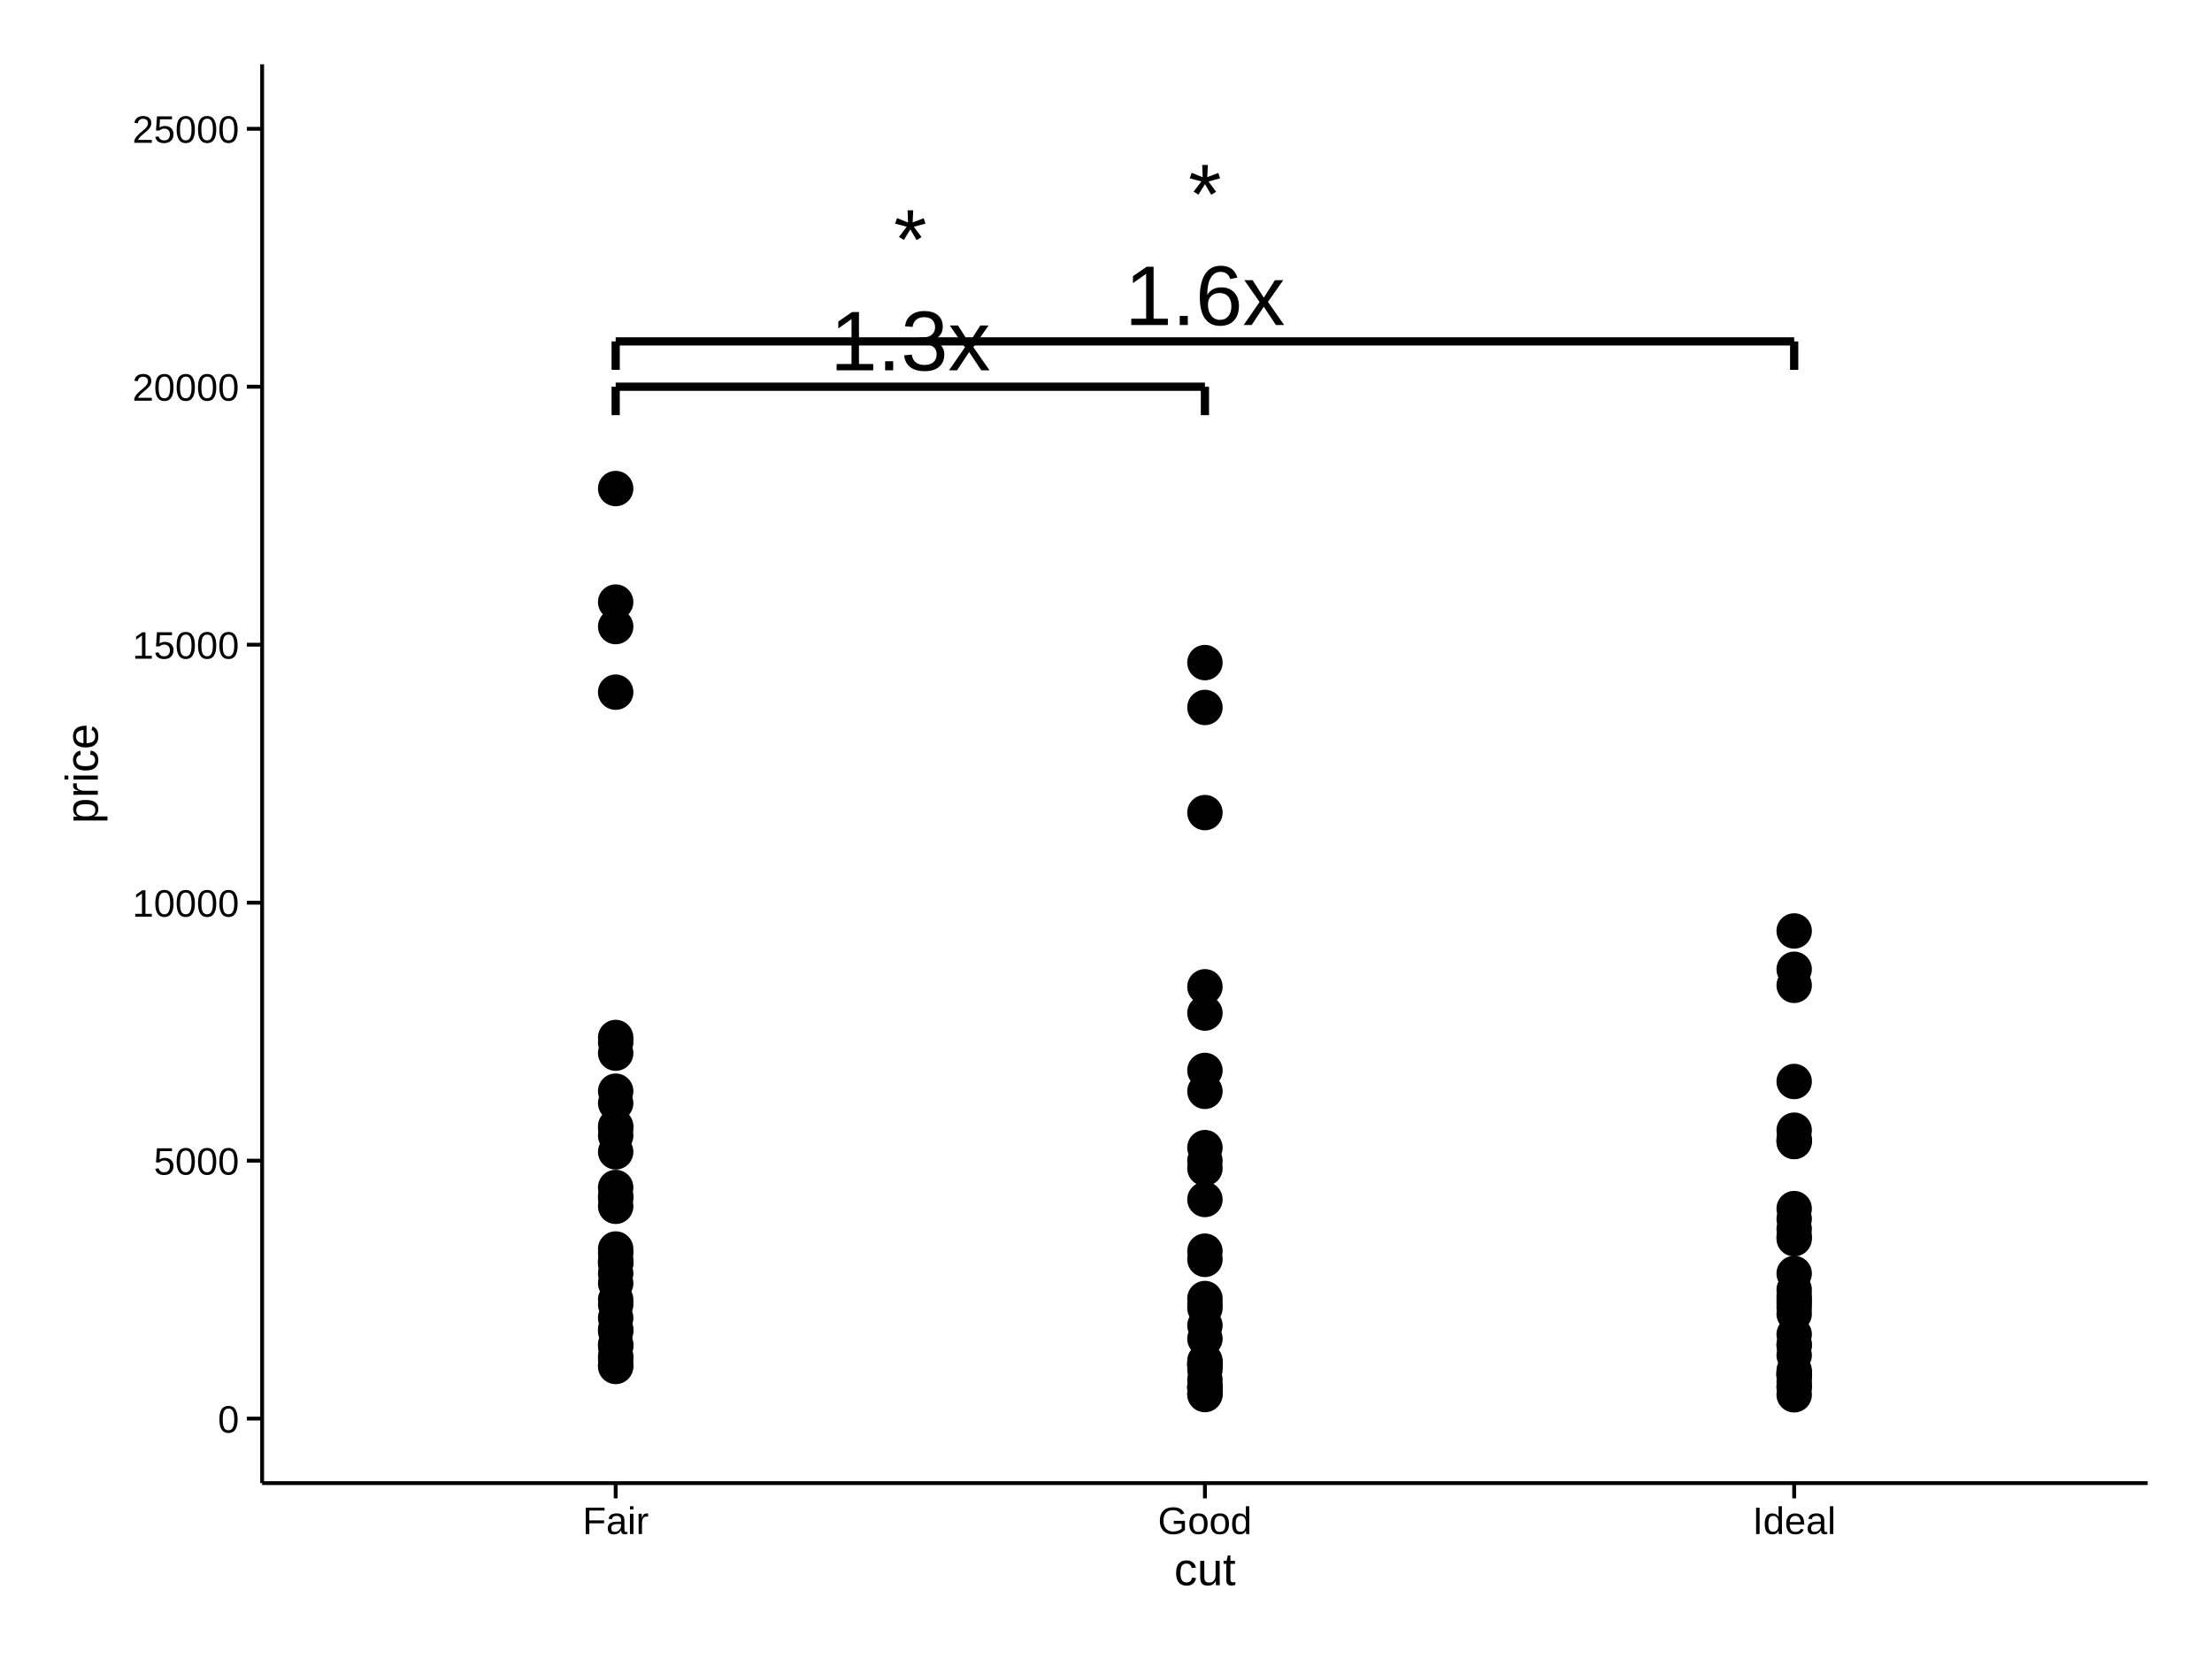
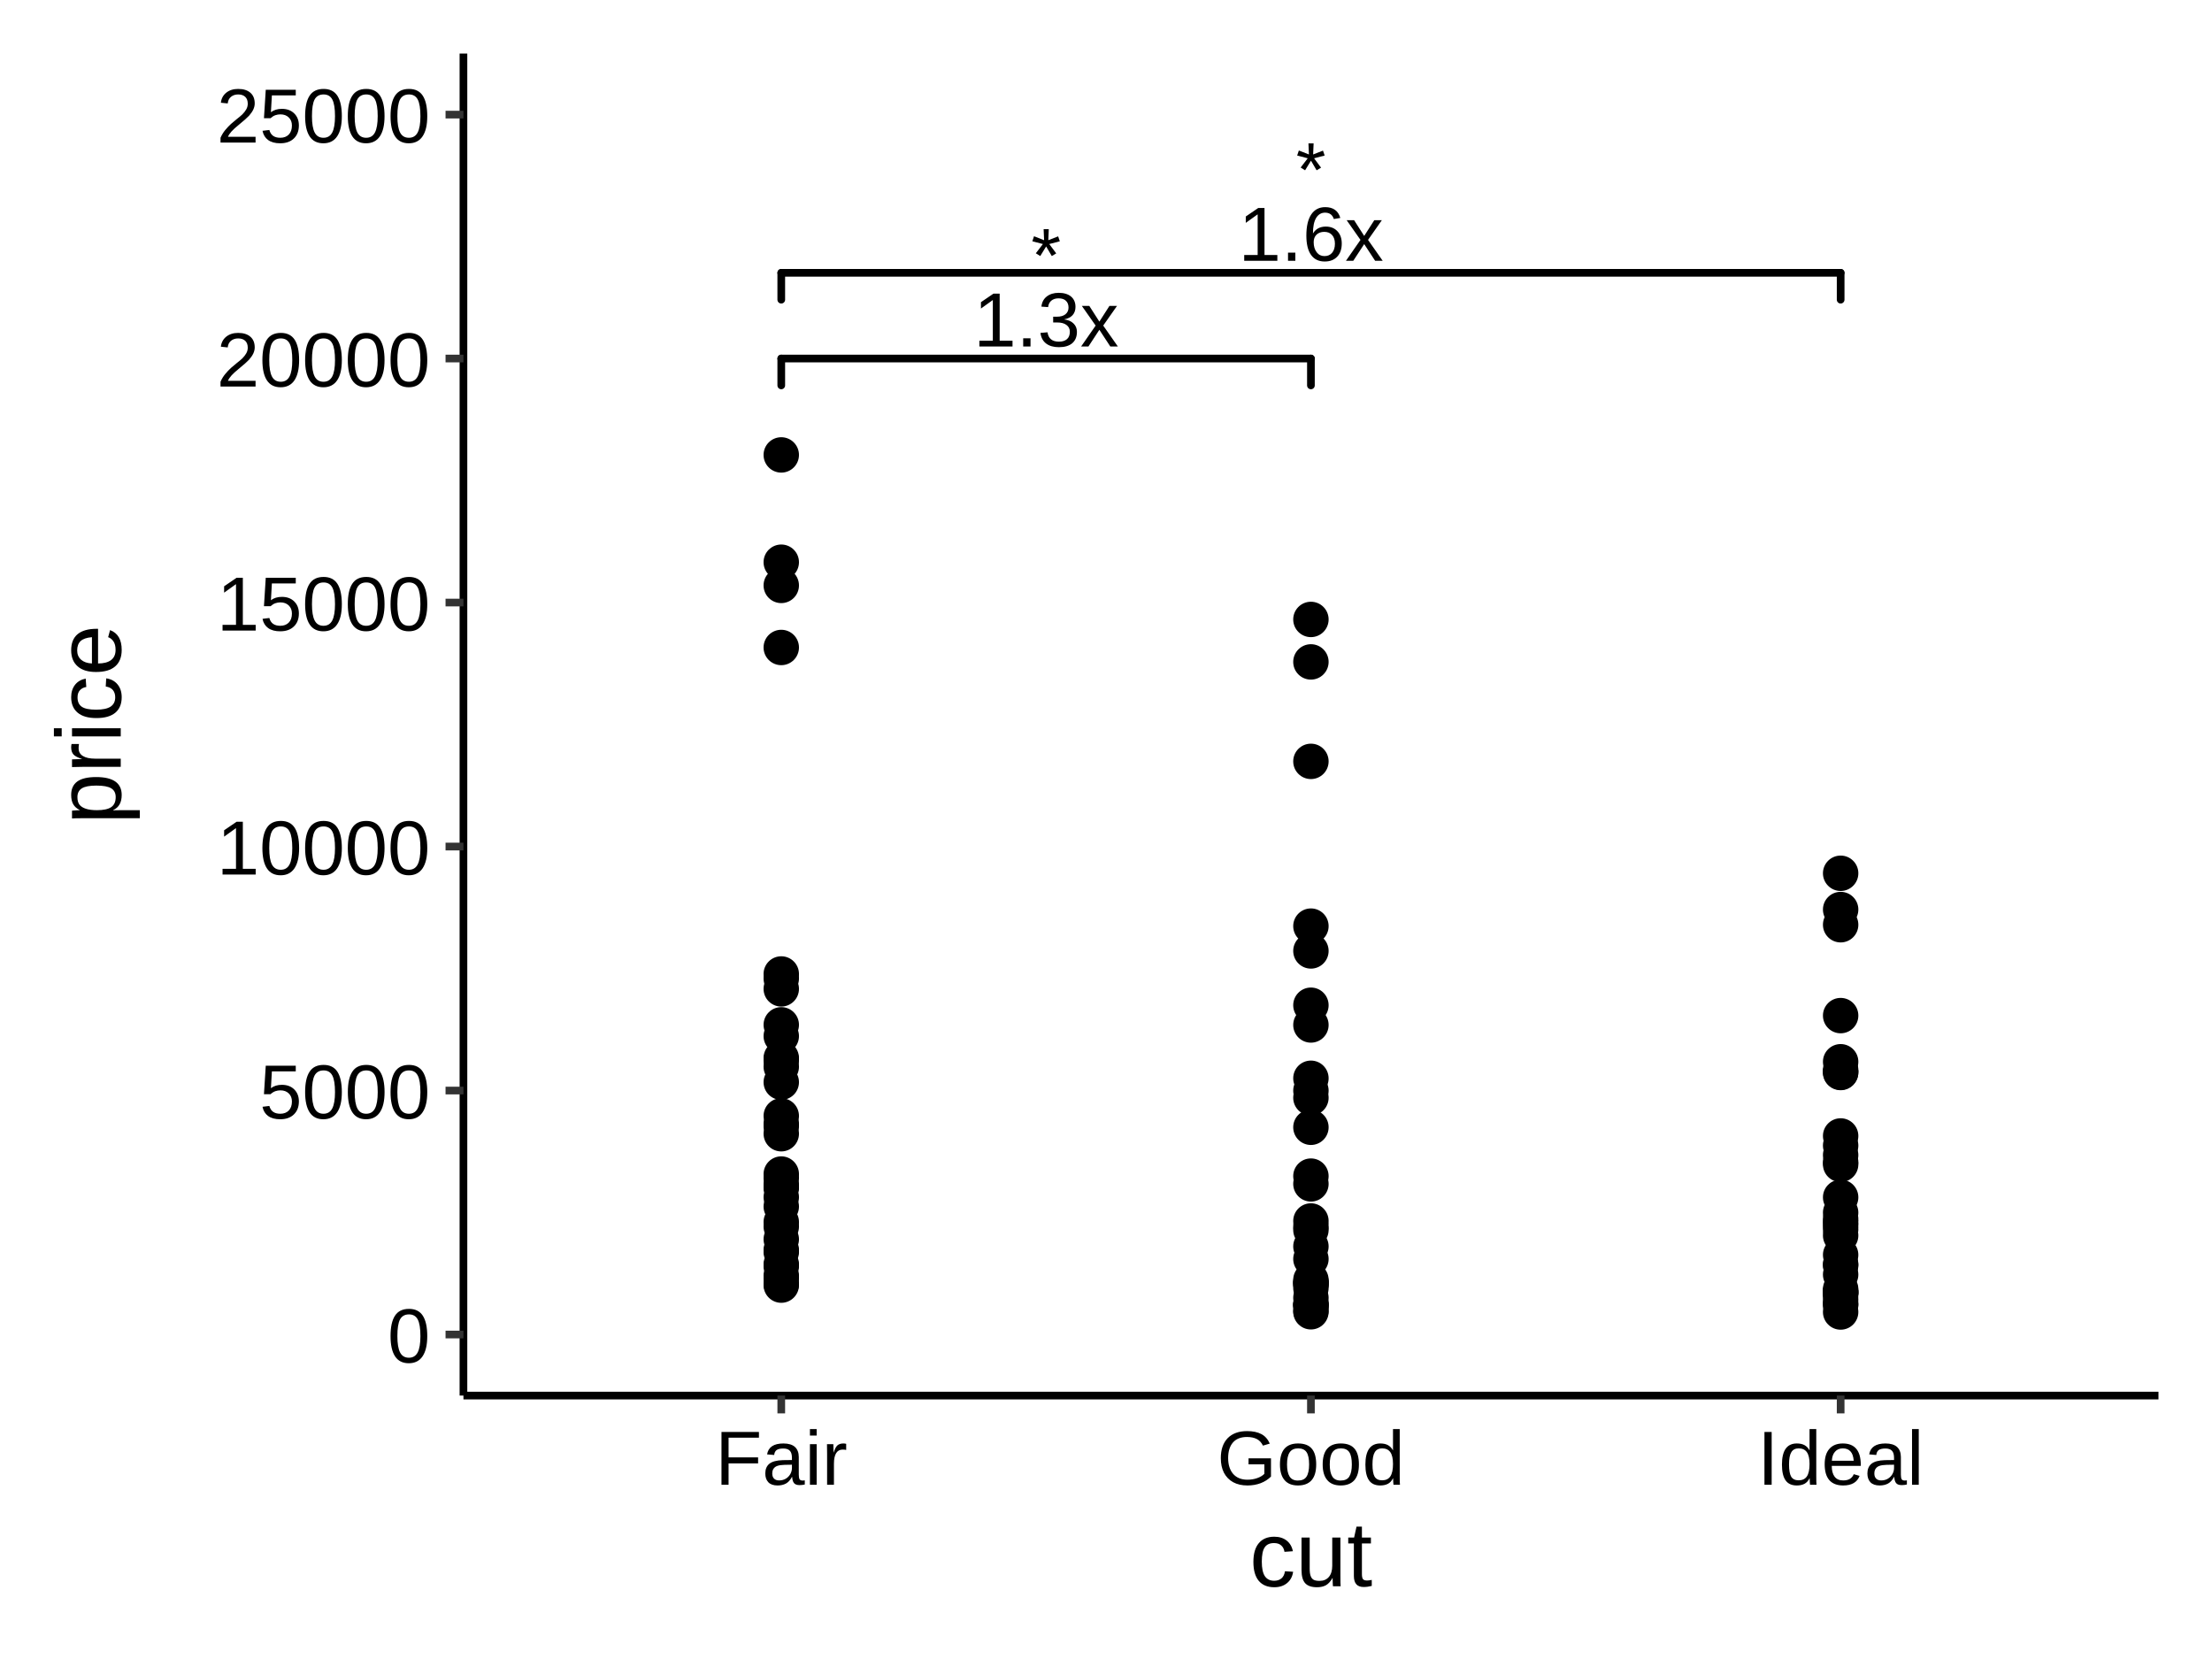
<svg xmlns="http://www.w3.org/2000/svg" class="svglite" width="288.00pt" height="216.00pt" viewBox="0 0 288.00 216.00">
  <defs>
    <style type="text/css">
    .svglite line, .svglite polyline, .svglite polygon, .svglite path, .svglite rect, .svglite circle {
      fill: none;
      stroke: #000000;
      stroke-linecap: round;
      stroke-linejoin: round;
      stroke-miterlimit: 10.00;
    }
    .svglite text {
      white-space: pre;
    }
  </style>
  </defs>
  <rect width="100%" height="100%" style="stroke: none; fill: none;" />
  <defs>
    <clipPath id="cpMC4wMHwyODguMDB8MC4wMHwyMTYuMDA=">
      <rect x="0.00" y="0.00" width="288.00" height="216.00" />
    </clipPath>
  </defs>
  <g clip-path="url(#cpMC4wMHwyODguMDB8MC4wMHwyMTYuMDA=)">
</g>
  <defs>
-     <clipPath id="cpMzQuMTN8Mjc5LjYzfDguMzd8MTkzLjEw">
-       <rect x="34.13" y="8.37" width="245.50" height="184.73" />
+     <clipPath id="cpNjAuMzR8MjgxLjAzfDYuOTd8MTgxLjcw">
+       <rect x="60.34" y="6.97" width="220.69" height="174.72" />
    </clipPath>
  </defs>
-   <g clip-path="url(#cpMzQuMTN8Mjc5LjYzfDguMzd8MTkzLjEw)">
-     <circle cx="80.16" cy="164.37" r="1.95" style="stroke-width: 0.71; fill: #000000;" />
-     <circle cx="156.88" cy="105.80" r="1.95" style="stroke-width: 0.71; fill: #000000;" />
-     <circle cx="233.60" cy="171.07" r="1.95" style="stroke-width: 0.71; fill: #000000;" />
-     <circle cx="233.60" cy="121.21" r="1.95" style="stroke-width: 0.71; fill: #000000;" />
-     <circle cx="233.60" cy="167.92" r="1.95" style="stroke-width: 0.71; fill: #000000;" />
-     <circle cx="80.16" cy="90.12" r="1.95" style="stroke-width: 0.71; fill: #000000;" />
-     <circle cx="156.88" cy="179.65" r="1.95" style="stroke-width: 0.71; fill: #000000;" />
-     <circle cx="156.88" cy="177.79" r="1.95" style="stroke-width: 0.71; fill: #000000;" />
-     <circle cx="233.60" cy="147.15" r="1.95" style="stroke-width: 0.71; fill: #000000;" />
-     <circle cx="80.16" cy="173.34" r="1.95" style="stroke-width: 0.71; fill: #000000;" />
-     <circle cx="156.88" cy="131.90" r="1.95" style="stroke-width: 0.71; fill: #000000;" />
-     <circle cx="80.16" cy="163.17" r="1.95" style="stroke-width: 0.71; fill: #000000;" />
-     <circle cx="233.60" cy="173.73" r="1.95" style="stroke-width: 0.71; fill: #000000;" />
-     <circle cx="233.60" cy="179.25" r="1.95" style="stroke-width: 0.71; fill: #000000;" />
-     <circle cx="156.88" cy="180.59" r="1.95" style="stroke-width: 0.71; fill: #000000;" />
-     <circle cx="156.88" cy="181.57" r="1.95" style="stroke-width: 0.71; fill: #000000;" />
-     <circle cx="233.60" cy="169.66" r="1.95" style="stroke-width: 0.71; fill: #000000;" />
-     <circle cx="80.16" cy="177.91" r="1.95" style="stroke-width: 0.71; fill: #000000;" />
-     <circle cx="233.60" cy="170.23" r="1.95" style="stroke-width: 0.71; fill: #000000;" />
-     <circle cx="80.16" cy="164.48" r="1.95" style="stroke-width: 0.71; fill: #000000;" />
-     <circle cx="156.88" cy="177.45" r="1.95" style="stroke-width: 0.71; fill: #000000;" />
-     <circle cx="156.88" cy="162.90" r="1.95" style="stroke-width: 0.71; fill: #000000;" />
-     <circle cx="80.16" cy="176.93" r="1.95" style="stroke-width: 0.71; fill: #000000;" />
-     <circle cx="156.88" cy="156.17" r="1.95" style="stroke-width: 0.71; fill: #000000;" />
-     <circle cx="80.16" cy="78.39" r="1.95" style="stroke-width: 0.71; fill: #000000;" />
-     <circle cx="233.60" cy="179.89" r="1.95" style="stroke-width: 0.71; fill: #000000;" />
-     <circle cx="156.88" cy="151.13" r="1.95" style="stroke-width: 0.71; fill: #000000;" />
-     <circle cx="80.16" cy="142.07" r="1.95" style="stroke-width: 0.71; fill: #000000;" />
-     <circle cx="233.60" cy="169.25" r="1.95" style="stroke-width: 0.71; fill: #000000;" />
-     <circle cx="80.16" cy="175.29" r="1.95" style="stroke-width: 0.71; fill: #000000;" />
-     <circle cx="233.60" cy="128.29" r="1.95" style="stroke-width: 0.71; fill: #000000;" />
-     <circle cx="80.16" cy="146.64" r="1.95" style="stroke-width: 0.71; fill: #000000;" />
-     <circle cx="156.88" cy="149.42" r="1.95" style="stroke-width: 0.71; fill: #000000;" />
-     <circle cx="156.88" cy="169.07" r="1.95" style="stroke-width: 0.71; fill: #000000;" />
-     <circle cx="233.60" cy="140.81" r="1.95" style="stroke-width: 0.71; fill: #000000;" />
-     <circle cx="80.16" cy="143.63" r="1.95" style="stroke-width: 0.71; fill: #000000;" />
-     <circle cx="233.60" cy="165.81" r="1.95" style="stroke-width: 0.71; fill: #000000;" />
-     <circle cx="233.60" cy="148.29" r="1.95" style="stroke-width: 0.71; fill: #000000;" />
-     <circle cx="233.60" cy="178.91" r="1.95" style="stroke-width: 0.71; fill: #000000;" />
-     <circle cx="80.16" cy="135.08" r="1.95" style="stroke-width: 0.71; fill: #000000;" />
-     <circle cx="233.60" cy="158.69" r="1.95" style="stroke-width: 0.71; fill: #000000;" />
-     <circle cx="156.88" cy="180.75" r="1.95" style="stroke-width: 0.71; fill: #000000;" />
-     <circle cx="80.16" cy="147.85" r="1.95" style="stroke-width: 0.71; fill: #000000;" />
-     <circle cx="156.88" cy="163.97" r="1.95" style="stroke-width: 0.71; fill: #000000;" />
-     <circle cx="80.16" cy="169.85" r="1.95" style="stroke-width: 0.71; fill: #000000;" />
-     <circle cx="80.16" cy="177.72" r="1.95" style="stroke-width: 0.71; fill: #000000;" />
-     <circle cx="233.60" cy="148.63" r="1.95" style="stroke-width: 0.71; fill: #000000;" />
-     <circle cx="80.16" cy="135.71" r="1.95" style="stroke-width: 0.71; fill: #000000;" />
-     <circle cx="233.60" cy="126.20" r="1.95" style="stroke-width: 0.71; fill: #000000;" />
-     <circle cx="156.88" cy="152.12" r="1.95" style="stroke-width: 0.71; fill: #000000;" />
-     <circle cx="156.88" cy="139.37" r="1.95" style="stroke-width: 0.71; fill: #000000;" />
-     <circle cx="80.16" cy="169.21" r="1.95" style="stroke-width: 0.71; fill: #000000;" />
-     <circle cx="156.88" cy="177.64" r="1.95" style="stroke-width: 0.71; fill: #000000;" />
-     <circle cx="233.60" cy="178.45" r="1.95" style="stroke-width: 0.71; fill: #000000;" />
-     <circle cx="80.16" cy="164.14" r="1.95" style="stroke-width: 0.71; fill: #000000;" />
-     <circle cx="156.88" cy="177.18" r="1.95" style="stroke-width: 0.71; fill: #000000;" />
-     <circle cx="233.60" cy="178.91" r="1.95" style="stroke-width: 0.71; fill: #000000;" />
-     <circle cx="80.16" cy="162.62" r="1.95" style="stroke-width: 0.71; fill: #000000;" />
-     <circle cx="80.16" cy="157.06" r="1.95" style="stroke-width: 0.71; fill: #000000;" />
-     <circle cx="233.60" cy="180.63" r="1.95" style="stroke-width: 0.71; fill: #000000;" />
-     <circle cx="156.88" cy="180.47" r="1.95" style="stroke-width: 0.71; fill: #000000;" />
-     <circle cx="156.88" cy="172.57" r="1.95" style="stroke-width: 0.71; fill: #000000;" />
-     <circle cx="80.16" cy="146.92" r="1.95" style="stroke-width: 0.71; fill: #000000;" />
-     <circle cx="80.16" cy="154.61" r="1.95" style="stroke-width: 0.71; fill: #000000;" />
-     <circle cx="80.16" cy="171.59" r="1.95" style="stroke-width: 0.71; fill: #000000;" />
-     <circle cx="80.16" cy="165.79" r="1.95" style="stroke-width: 0.71; fill: #000000;" />
-     <circle cx="233.60" cy="175.02" r="1.95" style="stroke-width: 0.71; fill: #000000;" />
-     <circle cx="80.16" cy="63.61" r="1.95" style="stroke-width: 0.71; fill: #000000;" />
-     <circle cx="156.88" cy="181.41" r="1.95" style="stroke-width: 0.71; fill: #000000;" />
-     <circle cx="80.16" cy="155.97" r="1.95" style="stroke-width: 0.71; fill: #000000;" />
-     <circle cx="233.60" cy="168.78" r="1.95" style="stroke-width: 0.71; fill: #000000;" />
-     <circle cx="156.88" cy="177.70" r="1.95" style="stroke-width: 0.71; fill: #000000;" />
-     <circle cx="233.60" cy="176.45" r="1.95" style="stroke-width: 0.71; fill: #000000;" />
-     <circle cx="156.88" cy="174.31" r="1.95" style="stroke-width: 0.71; fill: #000000;" />
-     <circle cx="156.88" cy="169.82" r="1.95" style="stroke-width: 0.71; fill: #000000;" />
-     <circle cx="80.16" cy="173.06" r="1.95" style="stroke-width: 0.71; fill: #000000;" />
-     <circle cx="80.16" cy="167.08" r="1.95" style="stroke-width: 0.71; fill: #000000;" />
-     <circle cx="233.60" cy="160.96" r="1.95" style="stroke-width: 0.71; fill: #000000;" />
-     <circle cx="80.16" cy="149.97" r="1.95" style="stroke-width: 0.71; fill: #000000;" />
-     <circle cx="233.60" cy="157.36" r="1.95" style="stroke-width: 0.71; fill: #000000;" />
-     <circle cx="156.88" cy="178.30" r="1.95" style="stroke-width: 0.71; fill: #000000;" />
-     <circle cx="156.88" cy="170.31" r="1.95" style="stroke-width: 0.71; fill: #000000;" />
-     <circle cx="233.60" cy="161.28" r="1.95" style="stroke-width: 0.71; fill: #000000;" />
-     <circle cx="233.60" cy="175.20" r="1.95" style="stroke-width: 0.71; fill: #000000;" />
-     <circle cx="80.16" cy="137.12" r="1.95" style="stroke-width: 0.71; fill: #000000;" />
-     <circle cx="233.60" cy="178.72" r="1.95" style="stroke-width: 0.71; fill: #000000;" />
-     <circle cx="156.88" cy="180.70" r="1.95" style="stroke-width: 0.71; fill: #000000;" />
-     <circle cx="233.60" cy="180.49" r="1.95" style="stroke-width: 0.71; fill: #000000;" />
-     <circle cx="80.16" cy="176.59" r="1.95" style="stroke-width: 0.71; fill: #000000;" />
-     <circle cx="233.60" cy="160.00" r="1.95" style="stroke-width: 0.71; fill: #000000;" />
-     <circle cx="156.88" cy="128.48" r="1.95" style="stroke-width: 0.71; fill: #000000;" />
-     <circle cx="156.88" cy="86.27" r="1.95" style="stroke-width: 0.71; fill: #000000;" />
-     <circle cx="233.60" cy="148.59" r="1.95" style="stroke-width: 0.71; fill: #000000;" />
-     <circle cx="233.60" cy="181.60" r="1.95" style="stroke-width: 0.71; fill: #000000;" />
-     <circle cx="80.16" cy="175.03" r="1.95" style="stroke-width: 0.71; fill: #000000;" />
-     <circle cx="233.60" cy="178.97" r="1.95" style="stroke-width: 0.71; fill: #000000;" />
-     <circle cx="156.88" cy="92.11" r="1.95" style="stroke-width: 0.71; fill: #000000;" />
-     <circle cx="80.16" cy="155.74" r="1.95" style="stroke-width: 0.71; fill: #000000;" />
-     <circle cx="80.16" cy="81.58" r="1.95" style="stroke-width: 0.71; fill: #000000;" />
-     <circle cx="156.88" cy="142.09" r="1.95" style="stroke-width: 0.71; fill: #000000;" />
-     <line x1="80.16" y1="50.35" x2="156.88" y2="50.35" style="stroke-width: 1.07; stroke-linecap: butt;" />
-     <line x1="80.16" y1="44.45" x2="233.60" y2="44.45" style="stroke-width: 1.07; stroke-linecap: butt;" />
-     <line x1="80.16" y1="50.35" x2="80.16" y2="54.05" style="stroke-width: 1.07; stroke-linecap: butt;" />
-     <line x1="80.16" y1="44.45" x2="80.16" y2="48.15" style="stroke-width: 1.07; stroke-linecap: butt;" />
-     <line x1="156.88" y1="50.35" x2="156.88" y2="54.05" style="stroke-width: 1.07; stroke-linecap: butt;" />
-     <line x1="233.60" y1="44.45" x2="233.60" y2="48.15" style="stroke-width: 1.07; stroke-linecap: butt;" />
-     <text x="118.52" y="34.98" text-anchor="middle" style="font-size: 11.04px; font-family: &quot;Liberation Sans&quot;;" textLength="5.52px" lengthAdjust="spacingAndGlyphs">*</text>
-     <text x="118.52" y="48.22" text-anchor="middle" style="font-size: 11.04px; font-family: &quot;Liberation Sans&quot;;" textLength="24.08px" lengthAdjust="spacingAndGlyphs">1.3x</text>
-     <text x="156.88" y="29.08" text-anchor="middle" style="font-size: 11.04px; font-family: &quot;Liberation Sans&quot;;" textLength="5.52px" lengthAdjust="spacingAndGlyphs">*</text>
-     <text x="156.88" y="42.32" text-anchor="middle" style="font-size: 11.04px; font-family: &quot;Liberation Sans&quot;;" textLength="24.08px" lengthAdjust="spacingAndGlyphs">1.6x</text>
+   <g clip-path="url(#cpNjAuMzR8MjgxLjAzfDYuOTd8MTgxLjcw)">
+     <circle cx="101.72" cy="154.52" r="1.95" style="stroke-width: 0.71; fill: #000000;" />
+     <circle cx="170.68" cy="99.13" r="1.95" style="stroke-width: 0.71; fill: #000000;" />
+     <circle cx="239.65" cy="160.86" r="1.95" style="stroke-width: 0.71; fill: #000000;" />
+     <circle cx="239.65" cy="113.70" r="1.95" style="stroke-width: 0.71; fill: #000000;" />
+     <circle cx="239.65" cy="157.88" r="1.95" style="stroke-width: 0.71; fill: #000000;" />
+     <circle cx="101.72" cy="84.30" r="1.95" style="stroke-width: 0.71; fill: #000000;" />
+     <circle cx="170.68" cy="168.98" r="1.95" style="stroke-width: 0.71; fill: #000000;" />
+     <circle cx="170.68" cy="167.22" r="1.95" style="stroke-width: 0.71; fill: #000000;" />
+     <circle cx="239.65" cy="138.24" r="1.95" style="stroke-width: 0.71; fill: #000000;" />
+     <circle cx="101.72" cy="163.01" r="1.95" style="stroke-width: 0.71; fill: #000000;" />
+     <circle cx="170.68" cy="123.81" r="1.95" style="stroke-width: 0.71; fill: #000000;" />
+     <circle cx="101.72" cy="153.39" r="1.95" style="stroke-width: 0.71; fill: #000000;" />
+     <circle cx="239.65" cy="163.38" r="1.95" style="stroke-width: 0.71; fill: #000000;" />
+     <circle cx="239.65" cy="168.60" r="1.95" style="stroke-width: 0.71; fill: #000000;" />
+     <circle cx="170.68" cy="169.87" r="1.95" style="stroke-width: 0.71; fill: #000000;" />
+     <circle cx="170.68" cy="170.79" r="1.95" style="stroke-width: 0.71; fill: #000000;" />
+     <circle cx="239.65" cy="159.53" r="1.95" style="stroke-width: 0.71; fill: #000000;" />
+     <circle cx="101.72" cy="167.32" r="1.95" style="stroke-width: 0.71; fill: #000000;" />
+     <circle cx="239.65" cy="160.06" r="1.95" style="stroke-width: 0.71; fill: #000000;" />
+     <circle cx="101.72" cy="154.62" r="1.95" style="stroke-width: 0.71; fill: #000000;" />
+     <circle cx="170.68" cy="166.89" r="1.95" style="stroke-width: 0.71; fill: #000000;" />
+     <circle cx="170.68" cy="153.13" r="1.95" style="stroke-width: 0.71; fill: #000000;" />
+     <circle cx="101.72" cy="166.40" r="1.95" style="stroke-width: 0.71; fill: #000000;" />
+     <circle cx="170.68" cy="146.77" r="1.95" style="stroke-width: 0.71; fill: #000000;" />
+     <circle cx="101.72" cy="73.20" r="1.95" style="stroke-width: 0.71; fill: #000000;" />
+     <circle cx="239.65" cy="169.20" r="1.95" style="stroke-width: 0.71; fill: #000000;" />
+     <circle cx="170.68" cy="142.00" r="1.95" style="stroke-width: 0.71; fill: #000000;" />
+     <circle cx="101.72" cy="133.43" r="1.95" style="stroke-width: 0.71; fill: #000000;" />
+     <circle cx="239.65" cy="159.14" r="1.95" style="stroke-width: 0.71; fill: #000000;" />
+     <circle cx="101.72" cy="164.85" r="1.95" style="stroke-width: 0.71; fill: #000000;" />
+     <circle cx="239.65" cy="120.40" r="1.95" style="stroke-width: 0.71; fill: #000000;" />
+     <circle cx="101.72" cy="137.75" r="1.95" style="stroke-width: 0.71; fill: #000000;" />
+     <circle cx="170.68" cy="140.39" r="1.95" style="stroke-width: 0.71; fill: #000000;" />
+     <circle cx="170.68" cy="158.97" r="1.95" style="stroke-width: 0.71; fill: #000000;" />
+     <circle cx="239.65" cy="132.23" r="1.95" style="stroke-width: 0.71; fill: #000000;" />
+     <circle cx="101.72" cy="134.90" r="1.95" style="stroke-width: 0.71; fill: #000000;" />
+     <circle cx="239.65" cy="155.89" r="1.95" style="stroke-width: 0.71; fill: #000000;" />
+     <circle cx="239.65" cy="139.31" r="1.95" style="stroke-width: 0.71; fill: #000000;" />
+     <circle cx="239.65" cy="168.27" r="1.95" style="stroke-width: 0.71; fill: #000000;" />
+     <circle cx="101.72" cy="126.81" r="1.95" style="stroke-width: 0.71; fill: #000000;" />
+     <circle cx="239.65" cy="149.15" r="1.95" style="stroke-width: 0.71; fill: #000000;" />
+     <circle cx="170.68" cy="170.01" r="1.95" style="stroke-width: 0.71; fill: #000000;" />
+     <circle cx="101.72" cy="138.89" r="1.95" style="stroke-width: 0.71; fill: #000000;" />
+     <circle cx="170.68" cy="154.14" r="1.95" style="stroke-width: 0.71; fill: #000000;" />
+     <circle cx="101.72" cy="159.71" r="1.95" style="stroke-width: 0.71; fill: #000000;" />
+     <circle cx="101.72" cy="167.15" r="1.95" style="stroke-width: 0.71; fill: #000000;" />
+     <circle cx="239.65" cy="139.64" r="1.95" style="stroke-width: 0.71; fill: #000000;" />
+     <circle cx="101.72" cy="127.41" r="1.95" style="stroke-width: 0.71; fill: #000000;" />
+     <circle cx="239.65" cy="118.42" r="1.95" style="stroke-width: 0.71; fill: #000000;" />
+     <circle cx="170.68" cy="142.93" r="1.95" style="stroke-width: 0.71; fill: #000000;" />
+     <circle cx="170.68" cy="130.88" r="1.95" style="stroke-width: 0.71; fill: #000000;" />
+     <circle cx="101.72" cy="159.10" r="1.95" style="stroke-width: 0.71; fill: #000000;" />
+     <circle cx="170.68" cy="167.07" r="1.95" style="stroke-width: 0.71; fill: #000000;" />
+     <circle cx="239.65" cy="167.84" r="1.95" style="stroke-width: 0.71; fill: #000000;" />
+     <circle cx="101.72" cy="154.30" r="1.95" style="stroke-width: 0.71; fill: #000000;" />
+     <circle cx="170.68" cy="166.64" r="1.95" style="stroke-width: 0.71; fill: #000000;" />
+     <circle cx="239.65" cy="168.27" r="1.95" style="stroke-width: 0.71; fill: #000000;" />
+     <circle cx="101.72" cy="152.86" r="1.95" style="stroke-width: 0.71; fill: #000000;" />
+     <circle cx="101.72" cy="147.61" r="1.95" style="stroke-width: 0.71; fill: #000000;" />
+     <circle cx="239.65" cy="169.90" r="1.95" style="stroke-width: 0.71; fill: #000000;" />
+     <circle cx="170.68" cy="169.75" r="1.95" style="stroke-width: 0.71; fill: #000000;" />
+     <circle cx="170.68" cy="162.28" r="1.95" style="stroke-width: 0.71; fill: #000000;" />
+     <circle cx="101.72" cy="138.02" r="1.95" style="stroke-width: 0.71; fill: #000000;" />
+     <circle cx="101.72" cy="145.29" r="1.95" style="stroke-width: 0.71; fill: #000000;" />
+     <circle cx="101.72" cy="161.35" r="1.95" style="stroke-width: 0.71; fill: #000000;" />
+     <circle cx="101.72" cy="155.87" r="1.95" style="stroke-width: 0.71; fill: #000000;" />
+     <circle cx="239.65" cy="164.59" r="1.95" style="stroke-width: 0.71; fill: #000000;" />
+     <circle cx="101.72" cy="59.23" r="1.95" style="stroke-width: 0.71; fill: #000000;" />
+     <circle cx="170.68" cy="170.63" r="1.95" style="stroke-width: 0.71; fill: #000000;" />
+     <circle cx="101.72" cy="146.58" r="1.95" style="stroke-width: 0.71; fill: #000000;" />
+     <circle cx="239.65" cy="158.70" r="1.95" style="stroke-width: 0.71; fill: #000000;" />
+     <circle cx="170.68" cy="167.13" r="1.95" style="stroke-width: 0.71; fill: #000000;" />
+     <circle cx="239.65" cy="165.95" r="1.95" style="stroke-width: 0.71; fill: #000000;" />
+     <circle cx="170.68" cy="163.92" r="1.95" style="stroke-width: 0.71; fill: #000000;" />
+     <circle cx="170.68" cy="159.68" r="1.95" style="stroke-width: 0.71; fill: #000000;" />
+     <circle cx="101.72" cy="162.74" r="1.95" style="stroke-width: 0.71; fill: #000000;" />
+     <circle cx="101.72" cy="157.09" r="1.95" style="stroke-width: 0.71; fill: #000000;" />
+     <circle cx="239.65" cy="151.29" r="1.95" style="stroke-width: 0.71; fill: #000000;" />
+     <circle cx="101.72" cy="140.90" r="1.95" style="stroke-width: 0.71; fill: #000000;" />
+     <circle cx="239.65" cy="147.90" r="1.95" style="stroke-width: 0.71; fill: #000000;" />
+     <circle cx="170.68" cy="167.69" r="1.95" style="stroke-width: 0.71; fill: #000000;" />
+     <circle cx="170.68" cy="160.14" r="1.95" style="stroke-width: 0.71; fill: #000000;" />
+     <circle cx="239.65" cy="151.60" r="1.95" style="stroke-width: 0.71; fill: #000000;" />
+     <circle cx="239.65" cy="164.76" r="1.95" style="stroke-width: 0.71; fill: #000000;" />
+     <circle cx="101.72" cy="128.75" r="1.95" style="stroke-width: 0.71; fill: #000000;" />
+     <circle cx="239.65" cy="168.09" r="1.95" style="stroke-width: 0.71; fill: #000000;" />
+     <circle cx="170.68" cy="169.97" r="1.95" style="stroke-width: 0.71; fill: #000000;" />
+     <circle cx="239.65" cy="169.76" r="1.95" style="stroke-width: 0.71; fill: #000000;" />
+     <circle cx="101.72" cy="166.08" r="1.95" style="stroke-width: 0.71; fill: #000000;" />
+     <circle cx="239.65" cy="150.39" r="1.95" style="stroke-width: 0.71; fill: #000000;" />
+     <circle cx="170.68" cy="120.58" r="1.95" style="stroke-width: 0.71; fill: #000000;" />
+     <circle cx="170.68" cy="80.65" r="1.95" style="stroke-width: 0.71; fill: #000000;" />
+     <circle cx="239.65" cy="139.60" r="1.95" style="stroke-width: 0.71; fill: #000000;" />
+     <circle cx="239.65" cy="170.82" r="1.95" style="stroke-width: 0.71; fill: #000000;" />
+     <circle cx="101.72" cy="164.61" r="1.95" style="stroke-width: 0.71; fill: #000000;" />
+     <circle cx="239.65" cy="168.33" r="1.95" style="stroke-width: 0.71; fill: #000000;" />
+     <circle cx="170.68" cy="86.18" r="1.95" style="stroke-width: 0.71; fill: #000000;" />
+     <circle cx="101.72" cy="146.36" r="1.95" style="stroke-width: 0.71; fill: #000000;" />
+     <circle cx="101.72" cy="76.22" r="1.95" style="stroke-width: 0.71; fill: #000000;" />
+     <circle cx="170.68" cy="133.45" r="1.95" style="stroke-width: 0.71; fill: #000000;" />
+     <line x1="101.72" y1="46.68" x2="170.68" y2="46.68" style="stroke-width: 1.00;" />
+     <line x1="101.72" y1="35.52" x2="239.65" y2="35.52" style="stroke-width: 1.00;" />
+     <line x1="101.72" y1="46.68" x2="101.72" y2="50.18" style="stroke-width: 1.00;" />
+     <line x1="101.72" y1="35.52" x2="101.72" y2="39.02" style="stroke-width: 1.00;" />
+     <line x1="170.68" y1="46.68" x2="170.68" y2="50.18" style="stroke-width: 1.00;" />
+     <line x1="239.65" y1="35.52" x2="239.65" y2="39.02" style="stroke-width: 1.00;" />
+     <text x="136.20" y="36.71" text-anchor="middle" style="font-size: 10.00px; font-family: &quot;Liberation Sans&quot;;" textLength="5.00px" lengthAdjust="spacingAndGlyphs">*</text>
+     <text x="136.20" y="45.11" text-anchor="middle" style="font-size: 10.00px; font-family: &quot;Liberation Sans&quot;;" textLength="21.83px" lengthAdjust="spacingAndGlyphs">1.3x</text>
+     <text x="170.68" y="25.55" text-anchor="middle" style="font-size: 10.00px; font-family: &quot;Liberation Sans&quot;;" textLength="5.00px" lengthAdjust="spacingAndGlyphs">*</text>
+     <text x="170.68" y="33.95" text-anchor="middle" style="font-size: 10.00px; font-family: &quot;Liberation Sans&quot;;" textLength="21.83px" lengthAdjust="spacingAndGlyphs">1.6x</text>
  </g>
  <g clip-path="url(#cpMC4wMHwyODguMDB8MC4wMHwyMTYuMDA=)">
-     <polyline points="34.13,193.10 34.13,8.37 " style="stroke-width: 0.50; stroke-linecap: butt;" />
-     <text x="31.14" y="186.53" text-anchor="end" style="font-size: 5.00px; font-family: &quot;Liberation Sans&quot;;" textLength="3.18px" lengthAdjust="spacingAndGlyphs">0</text>
-     <text x="31.14" y="152.94" text-anchor="end" style="font-size: 5.00px; font-family: &quot;Liberation Sans&quot;;" textLength="12.73px" lengthAdjust="spacingAndGlyphs">5000</text>
-     <text x="31.14" y="119.35" text-anchor="end" style="font-size: 5.00px; font-family: &quot;Liberation Sans&quot;;" textLength="15.91px" lengthAdjust="spacingAndGlyphs">10000</text>
-     <text x="31.14" y="85.76" text-anchor="end" style="font-size: 5.00px; font-family: &quot;Liberation Sans&quot;;" textLength="15.91px" lengthAdjust="spacingAndGlyphs">15000</text>
-     <text x="31.14" y="52.17" text-anchor="end" style="font-size: 5.00px; font-family: &quot;Liberation Sans&quot;;" textLength="15.91px" lengthAdjust="spacingAndGlyphs">20000</text>
-     <text x="31.14" y="18.59" text-anchor="end" style="font-size: 5.00px; font-family: &quot;Liberation Sans&quot;;" textLength="15.91px" lengthAdjust="spacingAndGlyphs">25000</text>
-     <polyline points="32.14,184.70 34.13,184.70 " style="stroke-width: 0.50; stroke-linecap: butt;" />
-     <polyline points="32.14,151.12 34.13,151.12 " style="stroke-width: 0.50; stroke-linecap: butt;" />
-     <polyline points="32.14,117.53 34.13,117.53 " style="stroke-width: 0.50; stroke-linecap: butt;" />
-     <polyline points="32.14,83.94 34.13,83.94 " style="stroke-width: 0.50; stroke-linecap: butt;" />
-     <polyline points="32.14,50.35 34.13,50.35 " style="stroke-width: 0.50; stroke-linecap: butt;" />
-     <polyline points="32.14,16.77 34.13,16.77 " style="stroke-width: 0.50; stroke-linecap: butt;" />
-     <polyline points="34.13,193.10 279.63,193.10 " style="stroke-width: 0.50; stroke-linecap: butt;" />
-     <polyline points="80.16,195.09 80.16,193.10 " style="stroke-width: 0.50; stroke-linecap: butt;" />
-     <polyline points="156.88,195.09 156.88,193.10 " style="stroke-width: 0.50; stroke-linecap: butt;" />
-     <polyline points="233.60,195.09 233.60,193.10 " style="stroke-width: 0.50; stroke-linecap: butt;" />
-     <text x="80.16" y="199.73" text-anchor="middle" style="font-size: 5.00px; font-family: &quot;Liberation Sans&quot;;" textLength="8.91px" lengthAdjust="spacingAndGlyphs">Fair</text>
-     <text x="156.88" y="199.73" text-anchor="middle" style="font-size: 5.00px; font-family: &quot;Liberation Sans&quot;;" textLength="13.17px" lengthAdjust="spacingAndGlyphs">Good</text>
-     <text x="233.60" y="199.73" text-anchor="middle" style="font-size: 5.00px; font-family: &quot;Liberation Sans&quot;;" textLength="12.18px" lengthAdjust="spacingAndGlyphs">Ideal</text>
-     <text x="156.88" y="206.39" text-anchor="middle" style="font-size: 6.00px; font-family: &quot;Liberation Sans&quot;;" textLength="9.45px" lengthAdjust="spacingAndGlyphs">cut</text>
-     <text transform="translate(12.74,100.73) rotate(-90)" text-anchor="middle" style="font-size: 6.00px; font-family: &quot;Liberation Sans&quot;;" textLength="14.92px" lengthAdjust="spacingAndGlyphs">price</text>
+     <polyline points="60.34,181.70 60.34,6.97 " style="stroke-width: 1.00; stroke-linecap: butt;" />
+     <text x="56.02" y="177.40" text-anchor="end" style="font-size: 10.00px; font-family: &quot;Liberation Sans&quot;;" textLength="6.36px" lengthAdjust="spacingAndGlyphs">0</text>
+     <text x="56.02" y="145.63" text-anchor="end" style="font-size: 10.00px; font-family: &quot;Liberation Sans&quot;;" textLength="25.46px" lengthAdjust="spacingAndGlyphs">5000</text>
+     <text x="56.02" y="113.87" text-anchor="end" style="font-size: 10.00px; font-family: &quot;Liberation Sans&quot;;" textLength="31.82px" lengthAdjust="spacingAndGlyphs">10000</text>
+     <text x="56.02" y="82.10" text-anchor="end" style="font-size: 10.00px; font-family: &quot;Liberation Sans&quot;;" textLength="31.82px" lengthAdjust="spacingAndGlyphs">15000</text>
+     <text x="56.02" y="50.33" text-anchor="end" style="font-size: 10.00px; font-family: &quot;Liberation Sans&quot;;" textLength="31.82px" lengthAdjust="spacingAndGlyphs">20000</text>
+     <text x="56.02" y="18.56" text-anchor="end" style="font-size: 10.00px; font-family: &quot;Liberation Sans&quot;;" textLength="31.82px" lengthAdjust="spacingAndGlyphs">25000</text>
+     <polyline points="58.01,173.75 60.34,173.75 " style="stroke-width: 1.00; stroke: #333333; stroke-linecap: butt;" />
+     <polyline points="58.01,141.99 60.34,141.99 " style="stroke-width: 1.00; stroke: #333333; stroke-linecap: butt;" />
+     <polyline points="58.01,110.22 60.34,110.22 " style="stroke-width: 1.00; stroke: #333333; stroke-linecap: butt;" />
+     <polyline points="58.01,78.45 60.34,78.45 " style="stroke-width: 1.00; stroke: #333333; stroke-linecap: butt;" />
+     <polyline points="58.01,46.68 60.34,46.68 " style="stroke-width: 1.00; stroke: #333333; stroke-linecap: butt;" />
+     <polyline points="58.01,14.92 60.34,14.92 " style="stroke-width: 1.00; stroke: #333333; stroke-linecap: butt;" />
+     <polyline points="60.34,181.70 281.03,181.70 " style="stroke-width: 1.00; stroke-linecap: butt;" />
+     <polyline points="101.72,184.02 101.72,181.70 " style="stroke-width: 1.00; stroke: #333333; stroke-linecap: butt;" />
+     <polyline points="170.68,184.02 170.68,181.70 " style="stroke-width: 1.00; stroke: #333333; stroke-linecap: butt;" />
+     <polyline points="239.65,184.02 239.65,181.70 " style="stroke-width: 1.00; stroke: #333333; stroke-linecap: butt;" />
+     <text x="101.72" y="193.31" text-anchor="middle" style="font-size: 10.00px; font-family: &quot;Liberation Sans&quot;;" textLength="17.86px" lengthAdjust="spacingAndGlyphs">Fair</text>
+     <text x="170.68" y="193.31" text-anchor="middle" style="font-size: 10.00px; font-family: &quot;Liberation Sans&quot;;" textLength="26.34px" lengthAdjust="spacingAndGlyphs">Good</text>
+     <text x="239.65" y="193.31" text-anchor="middle" style="font-size: 10.00px; font-family: &quot;Liberation Sans&quot;;" textLength="24.36px" lengthAdjust="spacingAndGlyphs">Ideal</text>
+     <text x="170.68" y="206.53" text-anchor="middle" style="font-size: 12.00px; font-family: &quot;Liberation Sans&quot;;" textLength="18.92px" lengthAdjust="spacingAndGlyphs">cut</text>
+     <text transform="translate(15.72,94.34) rotate(-90)" text-anchor="middle" style="font-size: 12.00px; font-family: &quot;Liberation Sans&quot;;" textLength="29.87px" lengthAdjust="spacingAndGlyphs">price</text>
  </g>
</svg>
